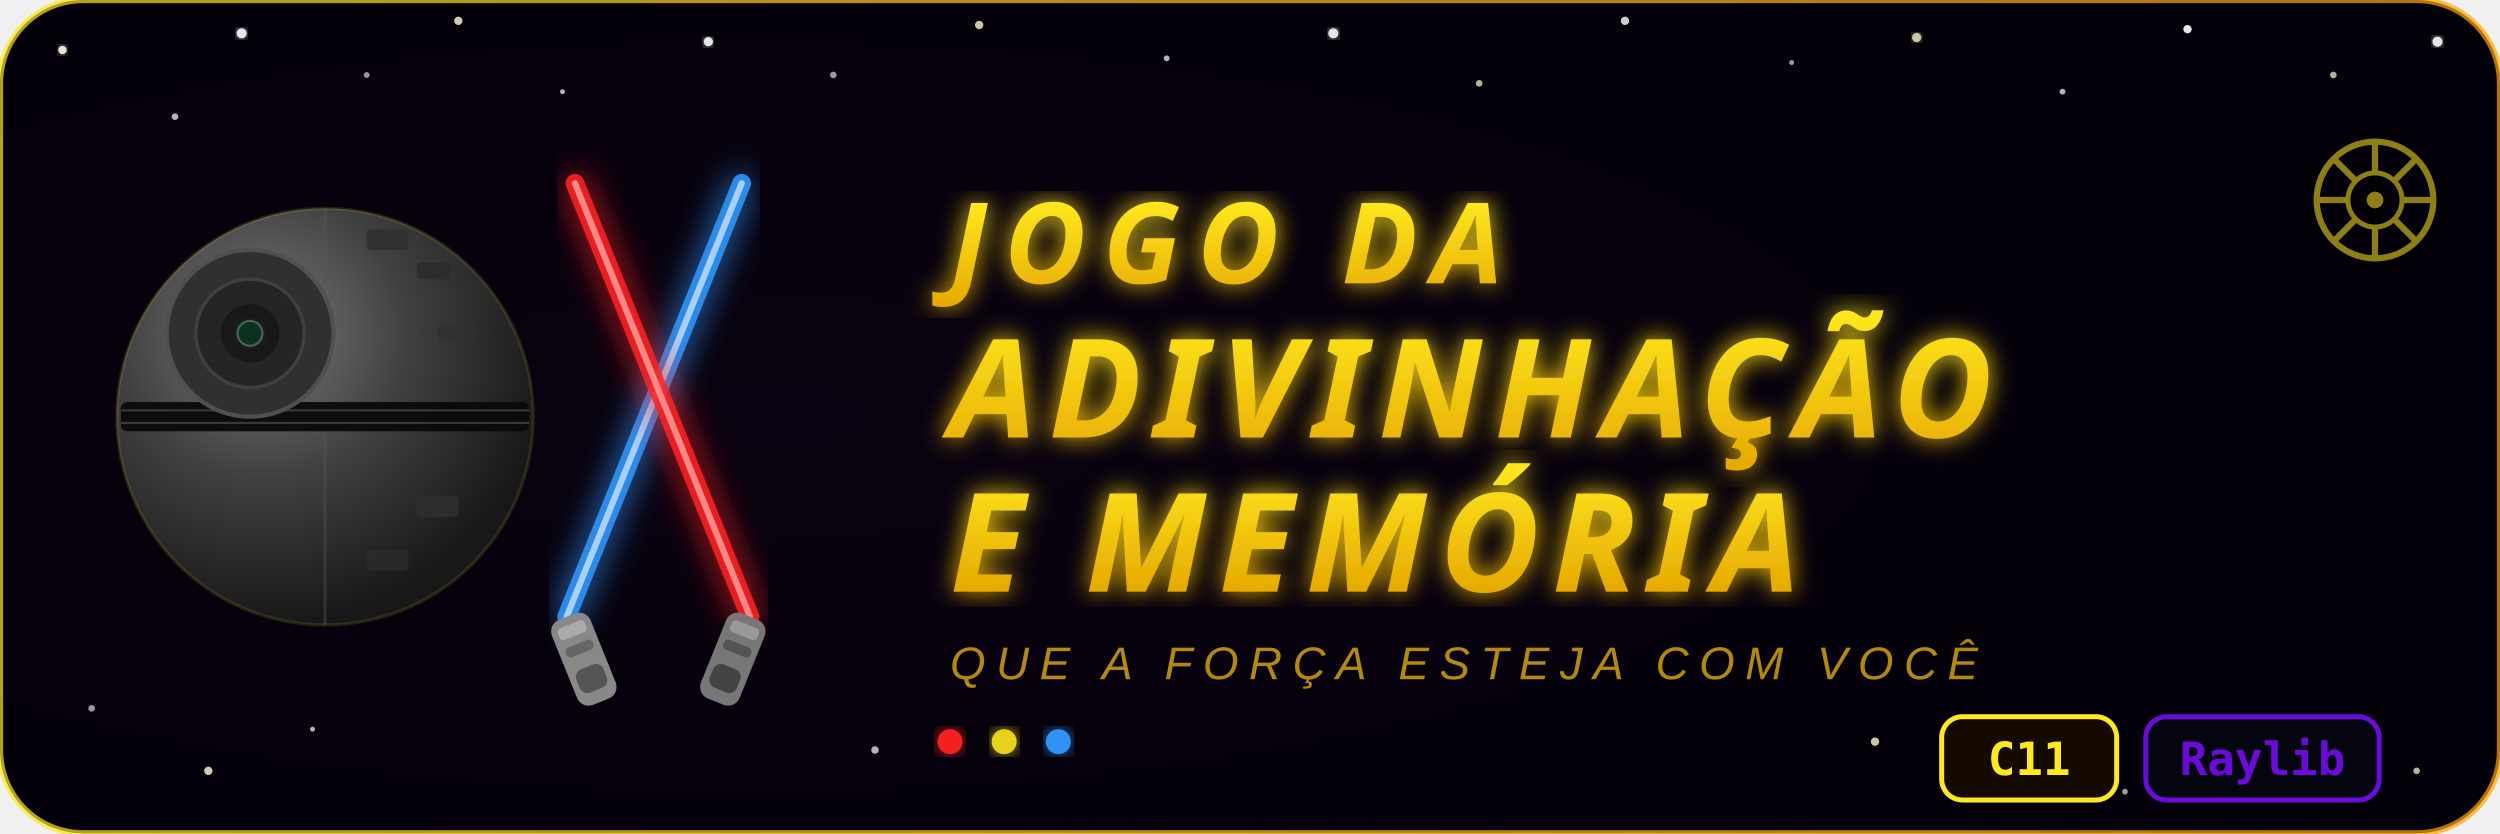
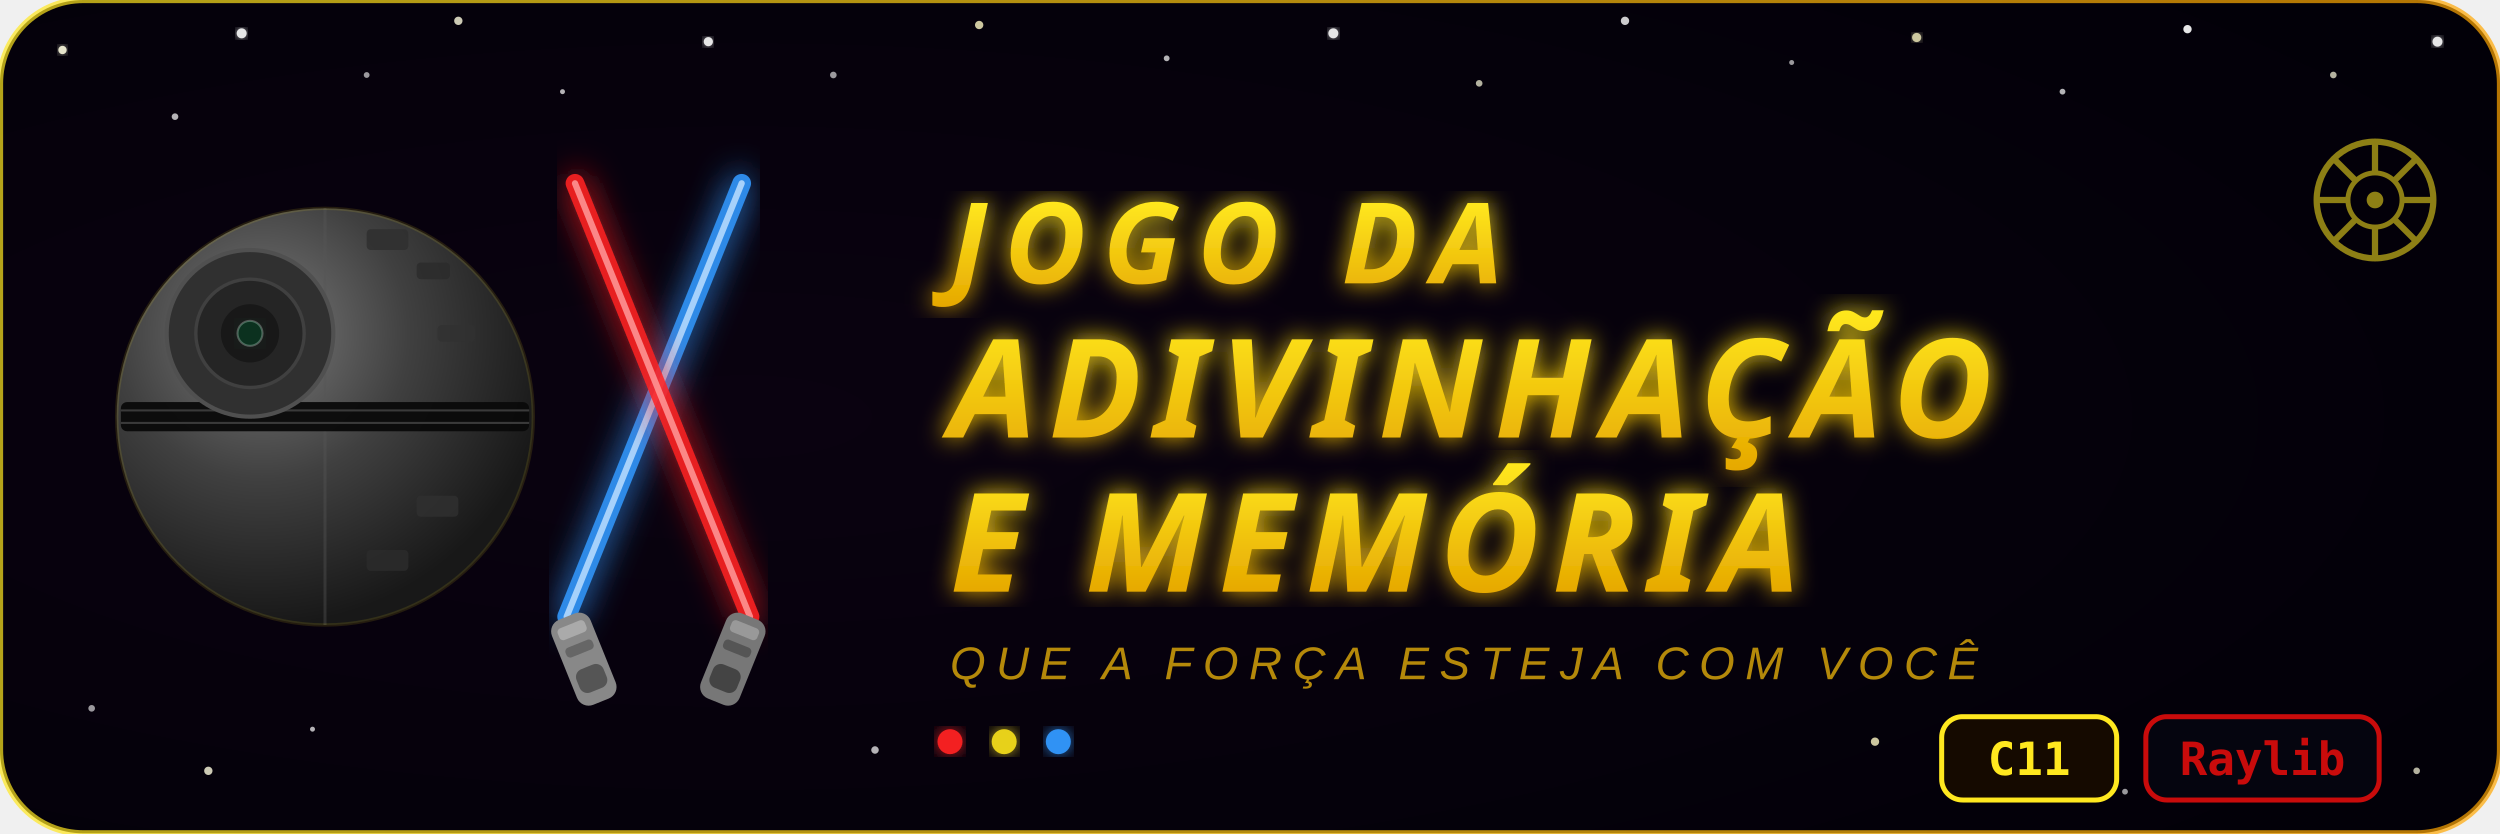
<svg xmlns="http://www.w3.org/2000/svg" width="600" height="200" viewBox="0 0 600 200">
  <defs>
    <radialGradient id="bgGrad" cx="30%" cy="50%" r="80%">
      <stop offset="0%" style="stop-color:#0a0210;stop-opacity:1" />
      <stop offset="100%" style="stop-color:#020008;stop-opacity:1" />
    </radialGradient>
    <linearGradient id="accentGrad" x1="0%" y1="0%" x2="100%" y2="0%">
      <stop offset="0%" style="stop-color:#FFE81F;stop-opacity:1" />
      <stop offset="100%" style="stop-color:#FFA500;stop-opacity:1" />
    </linearGradient>
    <linearGradient id="textGrad" x1="0%" y1="0%" x2="0%" y2="100%">
      <stop offset="0%" style="stop-color:#FFE81F;stop-opacity:1" />
      <stop offset="100%" style="stop-color:#E6A800;stop-opacity:1" />
    </linearGradient>
    <radialGradient id="deathStarGrad" cx="35%" cy="30%" r="70%">
      <stop offset="0%" style="stop-color:#7a7a7a;stop-opacity:1" />
      <stop offset="50%" style="stop-color:#404040;stop-opacity:1" />
      <stop offset="100%" style="stop-color:#181818;stop-opacity:1" />
    </radialGradient>
    <filter id="saberGlow">
      <feGaussianBlur stdDeviation="4" result="coloredBlur" />
      <feMerge>
        <feMergeNode in="coloredBlur" />
        <feMergeNode in="SourceGraphic" />
      </feMerge>
    </filter>
    <filter id="titleGlow">
      <feGaussianBlur stdDeviation="3" result="coloredBlur" />
      <feMerge>
        <feMergeNode in="coloredBlur" />
        <feMergeNode in="SourceGraphic" />
      </feMerge>
    </filter>
    <filter id="starGlow">
      <feGaussianBlur stdDeviation="1" result="coloredBlur" />
      <feMerge>
        <feMergeNode in="coloredBlur" />
        <feMergeNode in="SourceGraphic" />
      </feMerge>
    </filter>
    <filter id="dotGlow">
      <feGaussianBlur stdDeviation="2" result="coloredBlur" />
      <feMerge>
        <feMergeNode in="coloredBlur" />
        <feMergeNode in="SourceGraphic" />
      </feMerge>
    </filter>
  </defs>
  <rect width="600" height="200" rx="20" fill="url(#bgGrad)" />
  <rect width="600" height="200" rx="20" fill="none" stroke="url(#accentGrad)" stroke-width="1.5" opacity="0.7" />
  <circle cx="15" cy="12" r="1" fill="#fffde0" opacity="0.9" filter="url(#starGlow)" />
  <circle cx="42" cy="28" r="0.8" fill="white" opacity="0.7" />
  <circle cx="58" cy="8" r="1.2" fill="white" opacity="0.9" filter="url(#starGlow)" />
  <circle cx="88" cy="18" r="0.7" fill="white" opacity="0.6" />
  <circle cx="110" cy="5" r="1" fill="#fffde0" opacity="0.8" />
  <circle cx="135" cy="22" r="0.6" fill="white" opacity="0.7" />
  <circle cx="170" cy="10" r="1.1" fill="white" opacity="0.9" filter="url(#starGlow)" />
  <circle cx="200" cy="18" r="0.8" fill="white" opacity="0.6" />
  <circle cx="235" cy="6" r="1" fill="#fff9c4" opacity="0.8" />
  <circle cx="280" cy="14" r="0.7" fill="white" opacity="0.7" />
  <circle cx="320" cy="8" r="1.2" fill="white" opacity="0.9" filter="url(#starGlow)" />
  <circle cx="355" cy="20" r="0.8" fill="#fffde0" opacity="0.7" />
  <circle cx="390" cy="5" r="1" fill="white" opacity="0.8" />
  <circle cx="430" cy="15" r="0.6" fill="white" opacity="0.6" />
  <circle cx="460" cy="9" r="1.1" fill="#fff9c4" opacity="0.8" filter="url(#starGlow)" />
  <circle cx="495" cy="22" r="0.7" fill="white" opacity="0.7" />
  <circle cx="525" cy="7" r="1" fill="white" opacity="0.9" />
  <circle cx="560" cy="18" r="0.8" fill="#fffde0" opacity="0.7" />
  <circle cx="585" cy="10" r="1.2" fill="white" opacity="0.9" filter="url(#starGlow)" />
  <circle cx="22" cy="170" r="0.8" fill="white" opacity="0.6" />
  <circle cx="50" cy="185" r="1" fill="#fffde0" opacity="0.8" />
  <circle cx="75" cy="175" r="0.6" fill="white" opacity="0.7" />
  <circle cx="210" cy="180" r="0.9" fill="white" opacity="0.7" />
  <circle cx="450" cy="178" r="1" fill="#fff9c4" opacity="0.8" />
  <circle cx="510" cy="190" r="0.7" fill="white" opacity="0.6" />
  <circle cx="545" cy="175" r="1.1" fill="white" opacity="0.8" filter="url(#starGlow)" />
  <circle cx="580" cy="185" r="0.8" fill="#fffde0" opacity="0.7" />
  <circle cx="78" cy="100" r="50" fill="url(#deathStarGrad)" />
  <line x1="78" y1="50" x2="78" y2="150" stroke="#555" stroke-width="0.7" opacity="0.4" />
  <rect x="29" y="96.5" width="98" height="7" rx="1.5" fill="#090909" opacity="0.95" />
  <line x1="29" y1="98.5" x2="127" y2="98.5" stroke="#3a3a3a" stroke-width="0.5" />
  <line x1="29" y1="101.5" x2="127" y2="101.5" stroke="#3a3a3a" stroke-width="0.5" />
  <circle cx="60" cy="80" r="20" fill="#303030" stroke="#505050" stroke-width="1" />
  <circle cx="60" cy="80" r="13" fill="#252525" stroke="#404040" stroke-width="0.8" />
  <circle cx="60" cy="80" r="7" fill="#181818" />
  <circle cx="60" cy="80" r="3" fill="#0d0d0d" stroke="#555" stroke-width="0.5" />
  <circle cx="60" cy="80" r="3" fill="#00ff88" opacity="0.15" filter="url(#saberGlow)" />
  <rect x="88" y="55" width="10" height="5" rx="1" fill="#303030" opacity="0.9" />
  <rect x="100" y="63" width="8" height="4" rx="1" fill="#2a2a2a" opacity="0.8" />
  <rect x="105" y="78" width="9" height="4" rx="1" fill="#303030" opacity="0.7" />
  <rect x="100" y="119" width="10" height="5" rx="1" fill="#303030" opacity="0.8" />
  <rect x="88" y="132" width="10" height="5" rx="1" fill="#2a2a2a" opacity="0.9" />
  <circle cx="78" cy="100" r="50" fill="none" stroke="#FFE81F" stroke-width="0.8" opacity="0.12" />
  <line x1="136" y1="148" x2="178" y2="44" stroke="#3399FF" stroke-width="4.5" stroke-linecap="round" filter="url(#saberGlow)" opacity="0.9" />
  <line x1="136" y1="148" x2="178" y2="44" stroke="#BBDDFF" stroke-width="1.5" stroke-linecap="round" opacity="0.85" />
  <line x1="180" y1="148" x2="138" y2="44" stroke="#FF2222" stroke-width="4.5" stroke-linecap="round" filter="url(#saberGlow)" opacity="0.9" />
  <line x1="180" y1="148" x2="138" y2="44" stroke="#FF9999" stroke-width="1.5" stroke-linecap="round" opacity="0.85" />
  <rect x="131" y="148" width="10" height="22" rx="3" fill="#888888" transform="rotate(-22 136 148)" />
  <rect x="132.5" y="150" width="7" height="3" rx="1" fill="#aaaaaa" transform="rotate(-22 136 148)" />
  <rect x="132.5" y="155" width="7" height="2.5" rx="1" fill="#666666" transform="rotate(-22 136 148)" />
  <rect x="132.5" y="161" width="7" height="6" rx="2" fill="#555555" transform="rotate(-22 136 148)" />
  <rect x="175" y="148" width="10" height="22" rx="3" fill="#777777" transform="rotate(22 180 148)" />
  <rect x="176.5" y="150" width="7" height="3" rx="1" fill="#999999" transform="rotate(22 180 148)" />
  <rect x="176.5" y="155" width="7" height="2.5" rx="1" fill="#555555" transform="rotate(22 180 148)" />
  <rect x="176.5" y="161" width="7" height="6" rx="2" fill="#444444" transform="rotate(22 180 148)" />
  <line x1="210" y1="35" x2="210" y2="165" stroke="url(#accentGrad)" stroke-width="1.5" opacity="0.5" />
  <text x="228" y="68" font-family="'Arial Black', 'Impact', 'Franklin Gothic Heavy', sans-serif" font-size="27" font-weight="900" font-style="italic" fill="url(#textGrad)" letter-spacing="4" filter="url(#titleGlow)">JOGO DA</text>
  <text x="228" y="105" font-family="'Arial Black', 'Impact', 'Franklin Gothic Heavy', sans-serif" font-size="33" font-weight="900" font-style="italic" fill="url(#textGrad)" letter-spacing="3" filter="url(#titleGlow)">ADIVINHAÇÃO</text>
  <text x="228" y="142" font-family="'Arial Black', 'Impact', 'Franklin Gothic Heavy', sans-serif" font-size="33" font-weight="900" font-style="italic" fill="url(#textGrad)" letter-spacing="3" filter="url(#titleGlow)">E MEMÓRIA</text>
  <text x="228" y="163" font-family="'Segoe UI', 'Arial', sans-serif" font-size="11" font-weight="400" font-style="italic" fill="#C8980A" letter-spacing="2.5" opacity="0.9">QUE A FORÇA ESTEJA COM VOCÊ</text>
  <circle cx="228" cy="178" r="3" fill="#FF2222" opacity="0.95" filter="url(#dotGlow)" />
  <circle cx="241" cy="178" r="3" fill="#FFE81F" opacity="0.9" filter="url(#dotGlow)" />
  <circle cx="254" cy="178" r="3" fill="#3399FF" opacity="0.95" filter="url(#dotGlow)" />
  <rect x="466" y="172" width="42" height="20" rx="5" fill="#150a00" stroke="#FFE81F" stroke-width="1.2" />
  <text x="487" y="186" font-family="monospace" font-size="11" font-weight="bold" fill="#FFE81F" text-anchor="middle">C11</text>
-   <rect x="515" y="172" width="56" height="20" rx="5" fill="#05050f" stroke="#6b0bdaff" stroke-width="1.2" />
-   <text x="543" y="186" font-family="monospace" font-size="11" font-weight="bold" fill="#6b0bdaff" text-anchor="middle">Raylib</text>
+   <rect x="515" y="172" width="56" height="20" rx="5" fill="#05050f" stroke="#c90b0bff" stroke-width="1.2" />
+   <text x="543" y="186" font-family="monospace" font-size="11" font-weight="bold" fill="#c90b0bff" text-anchor="middle">Raylib</text>
  <g transform="translate(570, 48)" opacity="0.55">
    <circle cx="0" cy="0" r="14" fill="none" stroke="#FFE81F" stroke-width="1.5" />
    <circle cx="0" cy="0" r="6.5" fill="none" stroke="#FFE81F" stroke-width="1.2" />
    <circle cx="0" cy="0" r="2" fill="#FFE81F" />
    <line x1="0" y1="-14" x2="0" y2="-6.5" stroke="#FFE81F" stroke-width="1.5" />
    <line x1="0" y1="6.5" x2="0" y2="14" stroke="#FFE81F" stroke-width="1.5" />
    <line x1="-14" y1="0" x2="-6.5" y2="0" stroke="#FFE81F" stroke-width="1.5" />
    <line x1="6.5" y1="0" x2="14" y2="0" stroke="#FFE81F" stroke-width="1.5" />
    <line x1="-9.9" y1="-9.9" x2="-4.6" y2="-4.6" stroke="#FFE81F" stroke-width="1.5" />
    <line x1="4.6" y1="4.6" x2="9.9" y2="9.9" stroke="#FFE81F" stroke-width="1.5" />
    <line x1="9.9" y1="-9.9" x2="4.6" y2="-4.6" stroke="#FFE81F" stroke-width="1.5" />
    <line x1="-4.6" y1="4.6" x2="-9.9" y2="9.9" stroke="#FFE81F" stroke-width="1.5" />
  </g>
</svg>
